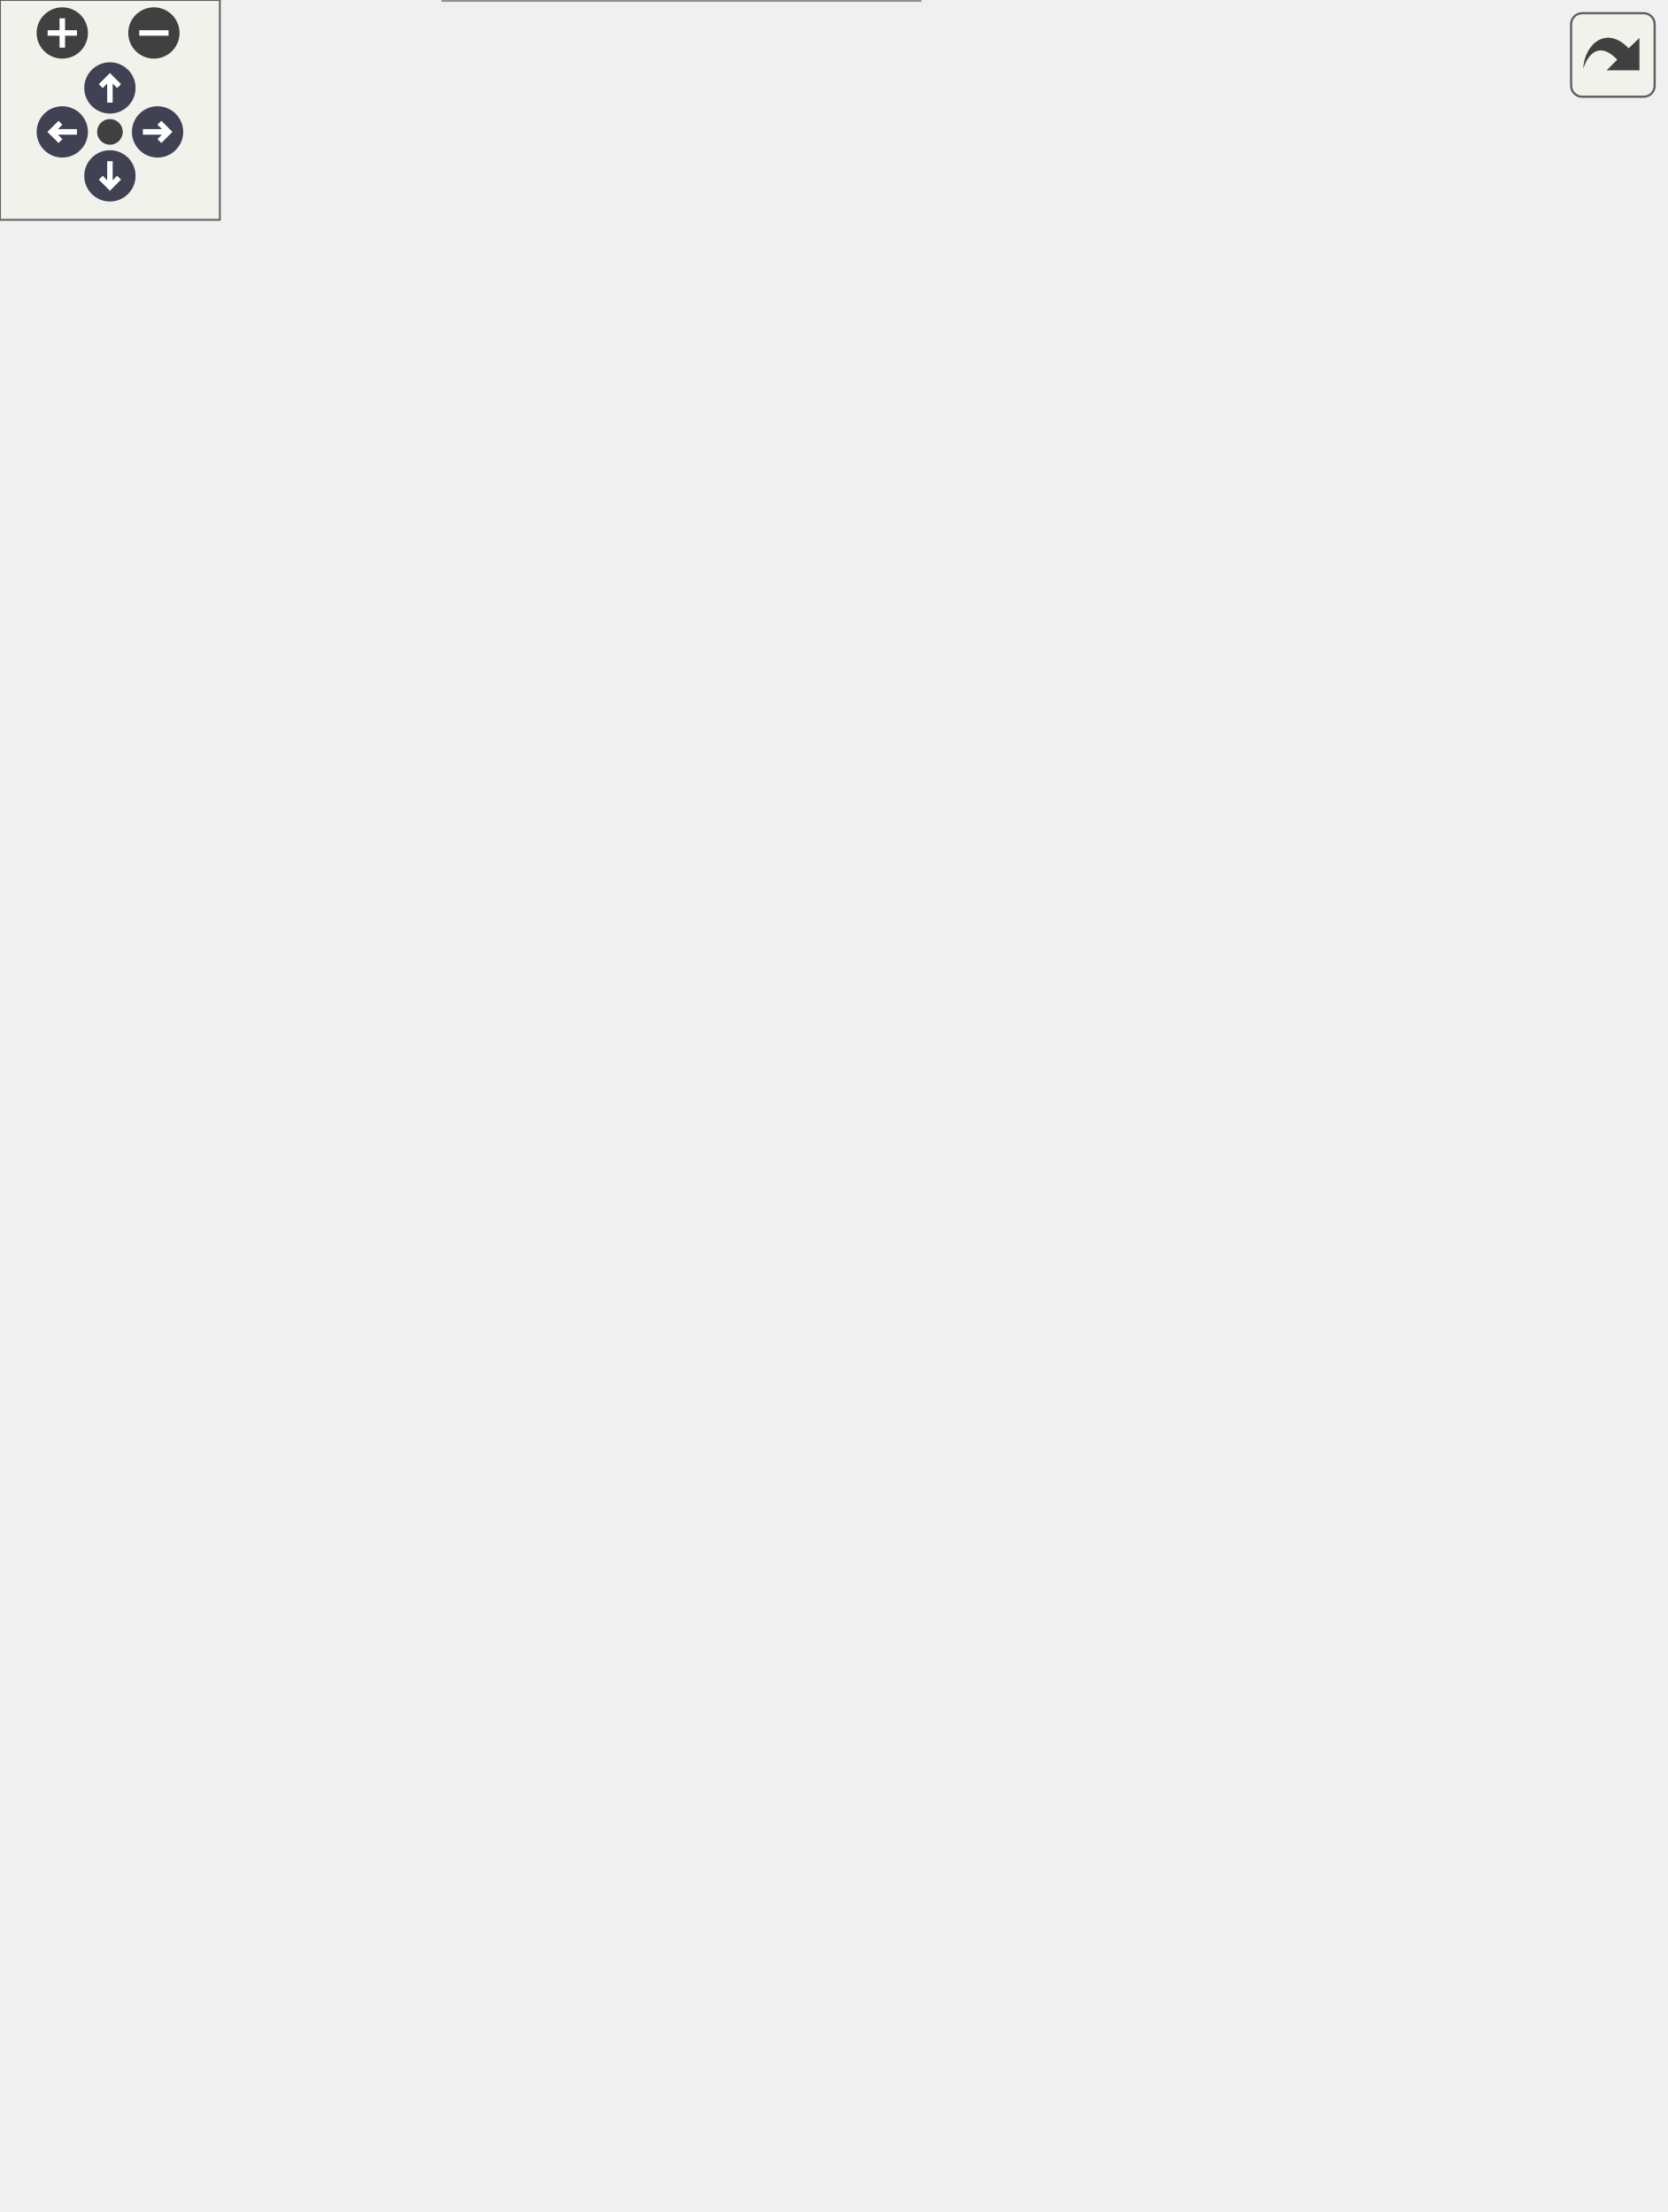
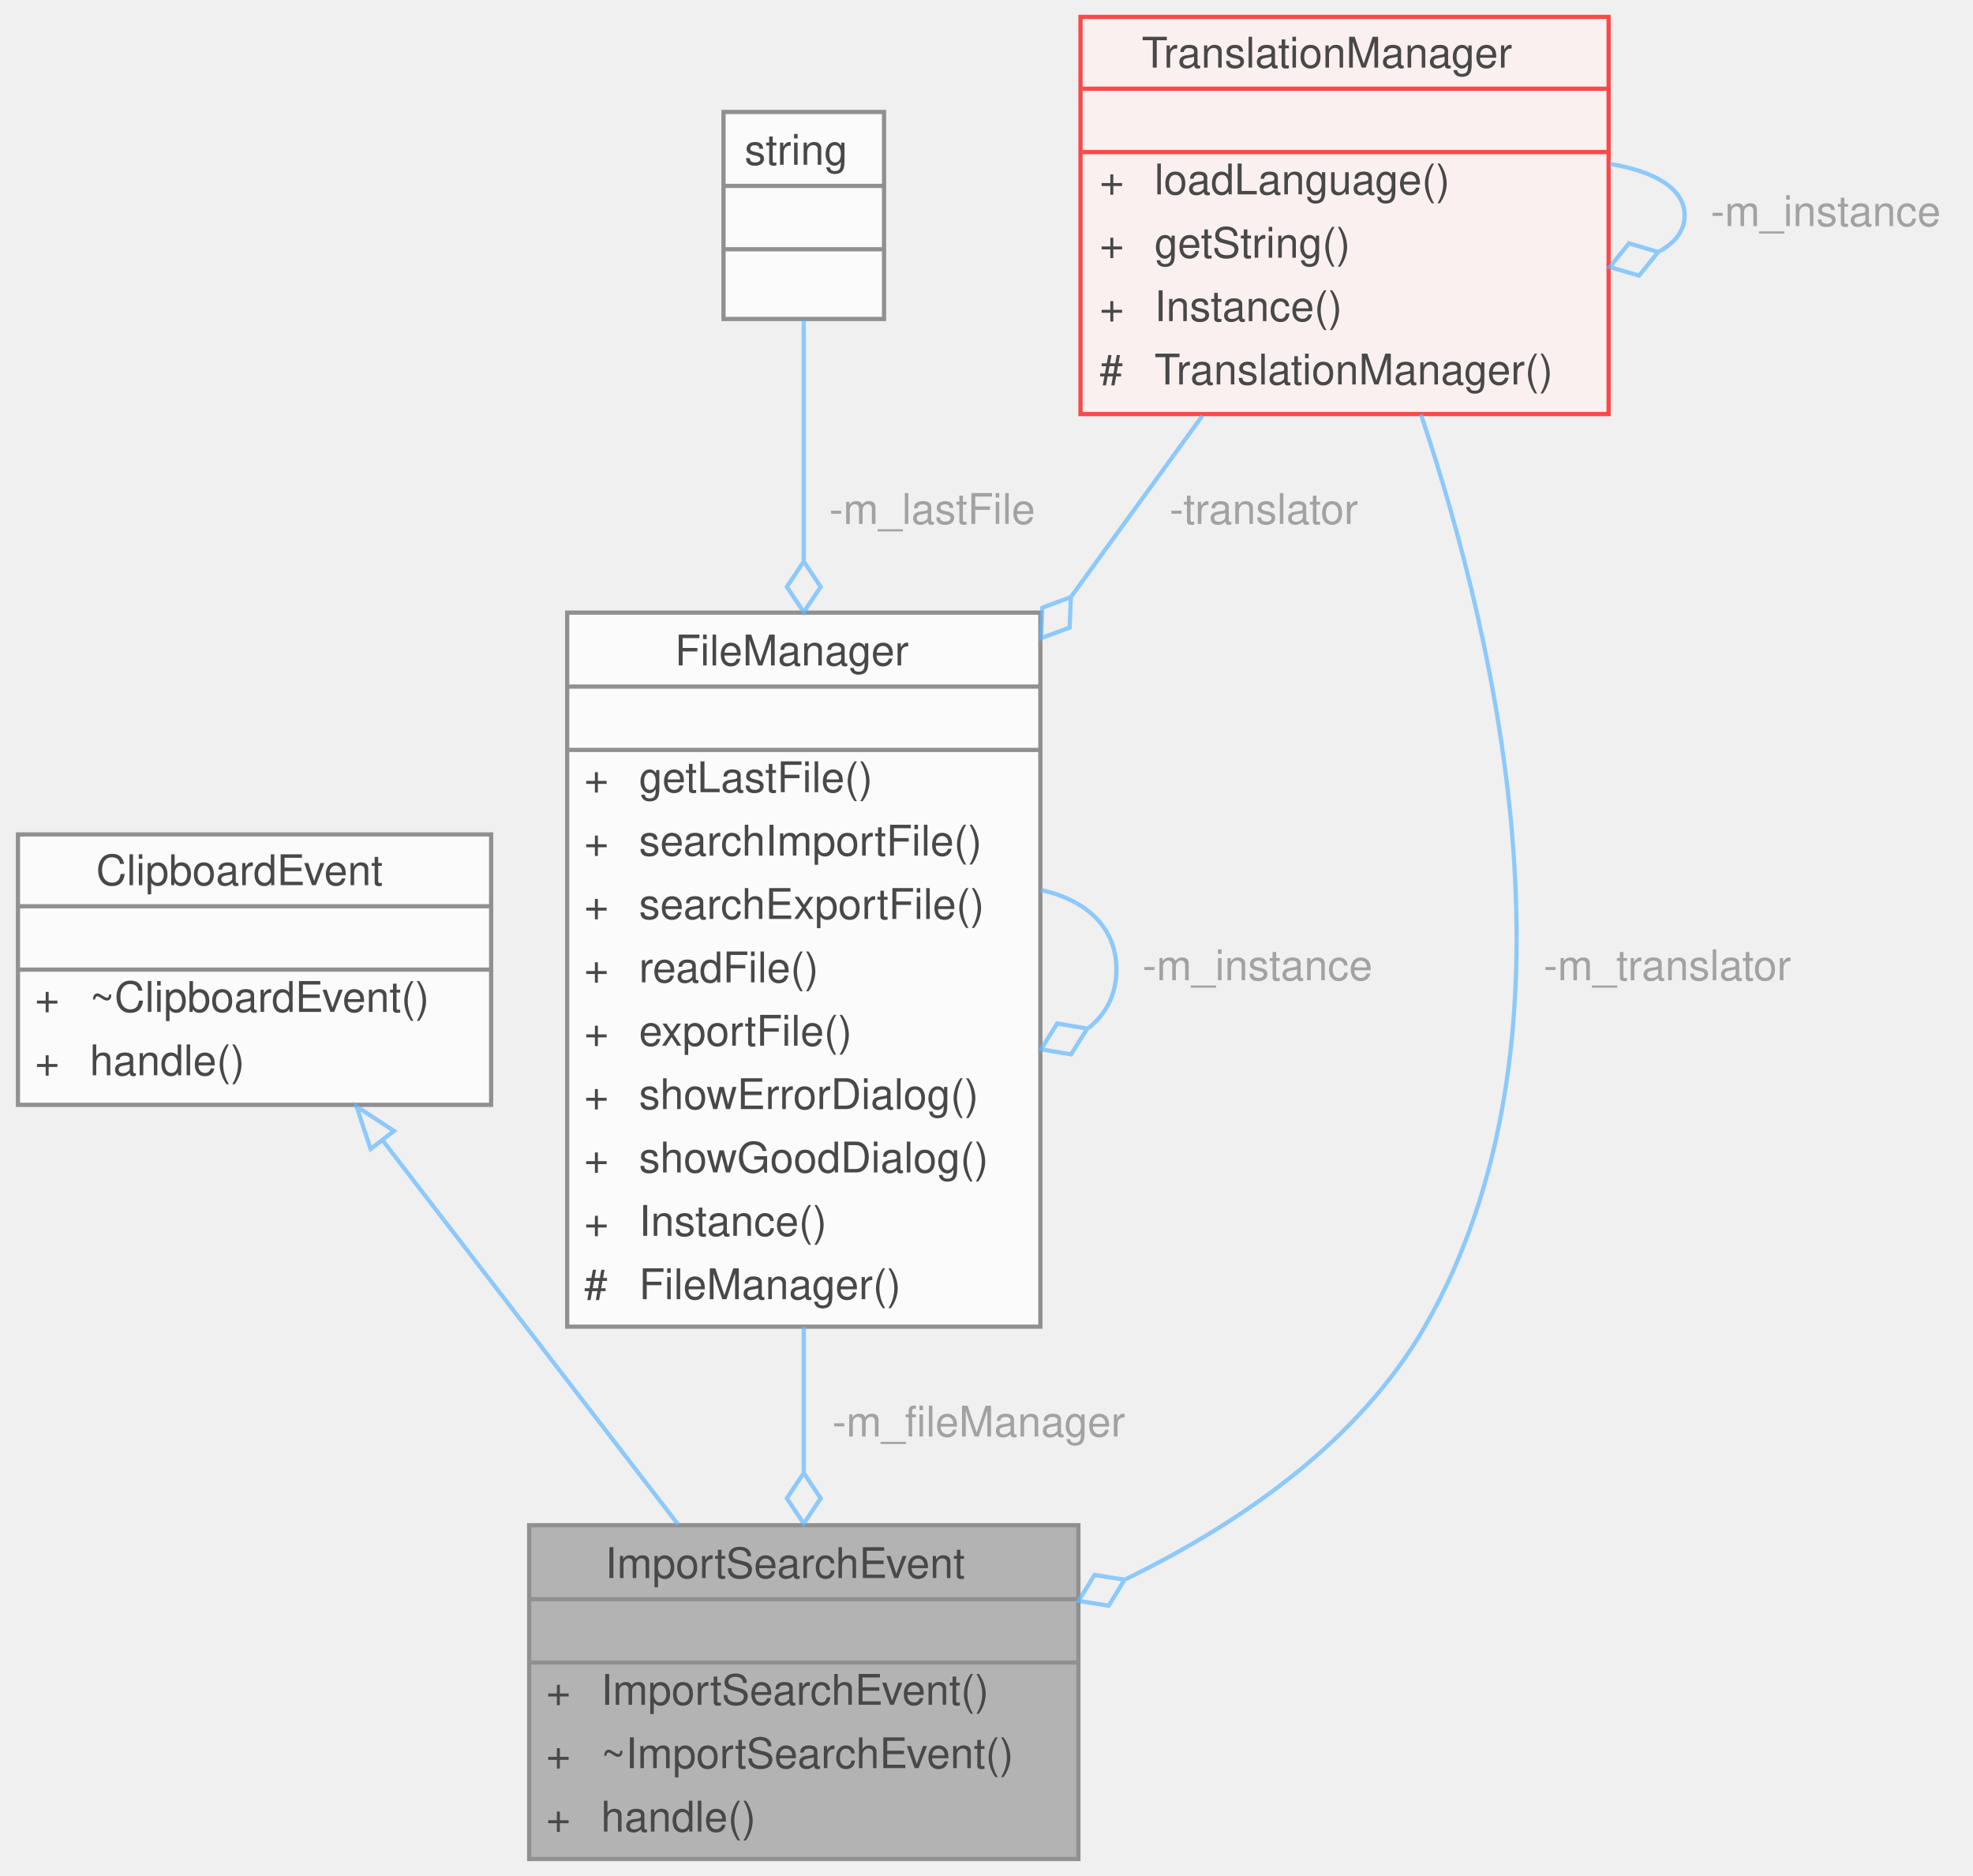
- <svg xmlns="http://www.w3.org/2000/svg" xmlns:xlink="http://www.w3.org/1999/xlink" id="main" version="1.1" xml:space="preserve">
-   <style type="text/css">
+ <svg xmlns="http://www.w3.org/2000/svg" xmlns:xlink="http://www.w3.org/1999/xlink" width="467pt" height="444pt" viewBox="0.00 0.00 466.50 444.00">
+   <svg id="main" version="1.1" xml:space="preserve">
+     <style type="text/css">
.node, .edge {opacity: 0.7;}
.node.selected, .edge.selected {opacity: 1;}
.edge:hover path { stroke: red; }
.edge:hover polygon { stroke: red; fill: red; }
</style>
-   <defs>
-     <circle id="rim" cx="0" cy="0" r="7" />
-     <circle id="rim2" cx="0" cy="0" r="3.5" />
-     <g id="zoomPlus">
-       <use xlink:href="#rim" fill="#404040">
-         <set attributeName="fill" to="#808080" begin="zoomplus.mouseover" end="zoomplus.mouseout" />
-       </use>
-       <path d="M-4,0h8M0,-4v8" fill="none" stroke="white" stroke-width="1.5" pointer-events="none" />
-     </g>
-     <g id="zoomMin">
-       <use xlink:href="#rim" fill="#404040">
-         <set attributeName="fill" to="#808080" begin="zoomminus.mouseover" end="zoomminus.mouseout" />
-       </use>
-       <path d="M-4,0h8" fill="none" stroke="white" stroke-width="1.5" pointer-events="none" />
-     </g>
-     <g id="arrowUp" transform="translate(30 24)">
-       <use xlink:href="#rim" />
-       <path pointer-events="none" fill="none" stroke="white" stroke-width="1.5" d="M0,-3.0v7 M-2.5,-0.5L0,-3.0L2.5,-0.5" />
-     </g>
-     <g id="arrowRight" transform="rotate(90) translate(36 -43)">
-       <use xlink:href="#rim" />
-       <path pointer-events="none" fill="none" stroke="white" stroke-width="1.5" d="M0,-3.0v7 M-2.5,-0.5L0,-3.0L2.5,-0.5" />
-     </g>
-     <g id="arrowDown" transform="rotate(180) translate(-30 -48)">
-       <use xlink:href="#rim" />
-       <path pointer-events="none" fill="none" stroke="white" stroke-width="1.5" d="M0,-3.0v7 M-2.5,-0.5L0,-3.0L2.5,-0.5" />
-     </g>
-     <g id="arrowLeft" transform="rotate(270) translate(-36 17)">
-       <use xlink:href="#rim" />
-       <path pointer-events="none" fill="none" stroke="white" stroke-width="1.5" d="M0,-3.0v7 M-2.5,-0.5L0,-3.0L2.5,-0.5" />
-     </g>
-     <g id="resetDef">
-       <use xlink:href="#rim2" fill="#404040">
-         <set attributeName="fill" to="#808080" begin="reset.mouseover" end="reset.mouseout" />
-       </use>
-     </g>
-   </defs>
-   <svg id="graph" class="graph">
-     <g id="viewport">
-       <g id="Node000001" class="node">
-         <g id="a_Node000001">
-           <a xlink:title=" ">
-             <polygon fill="#999999" stroke="transparent" points="251,-79 121,-79 121,0 251,0 251,-79" />
-             <text text-anchor="start" x="139" y="-66.5" font-family="Helvetica,sans-Serif" font-size="10.00">ImportSearchEvent</text>
-             <text text-anchor="start" x="184" y="-51.5" font-family="Helvetica,sans-Serif" font-size="10.00"> </text>
-             <text text-anchor="start" x="125" y="-36.5" font-family="Helvetica,sans-Serif" font-size="10.00">+</text>
-             <text text-anchor="start" x="138" y="-36.5" font-family="Helvetica,sans-Serif" font-size="10.00">ImportSearchEvent()</text>
-             <text text-anchor="start" x="125" y="-21.5" font-family="Helvetica,sans-Serif" font-size="10.00">+</text>
-             <text text-anchor="start" x="138" y="-21.5" font-family="Helvetica,sans-Serif" font-size="10.00">~ImportSearchEvent()</text>
-             <text text-anchor="start" x="125" y="-6.5" font-family="Helvetica,sans-Serif" font-size="10.00">+</text>
-             <text text-anchor="start" x="138" y="-6.5" font-family="Helvetica,sans-Serif" font-size="10.00">handle()</text>
-             <polygon fill="#666666" stroke="#666666" points="121,-61.5 121,-61.5 251,-61.5 251,-61.5 121,-61.5" />
-             <polygon fill="#666666" stroke="#666666" points="121,-46.5 121,-46.5 251,-46.5 251,-46.5 121,-46.5" />
-             <polygon fill="none" stroke="#666666" points="121,0 121,-79 251,-79 251,0 121,0" />
-           </a>
+     <svg id="graph" class="graph">
+       <g id="graph0" class="graph" transform="scale(1 1) rotate(0) translate(4 440)">
+         <g id="Node000001" class="node">
+           <g id="a_Node000001">
+             <a xlink:title=" ">
+               <polygon fill="#999999" stroke="transparent" points="251,-79 121,-79 121,0 251,0 251,-79" />
+               <text text-anchor="start" x="139" y="-66.5" font-family="Helvetica,sans-Serif" font-size="10.00">ImportSearchEvent</text>
+               <text text-anchor="start" x="184" y="-51.5" font-family="Helvetica,sans-Serif" font-size="10.00"> </text>
+               <text text-anchor="start" x="125" y="-36.5" font-family="Helvetica,sans-Serif" font-size="10.00">+</text>
+               <text text-anchor="start" x="138" y="-36.5" font-family="Helvetica,sans-Serif" font-size="10.00">ImportSearchEvent()</text>
+               <text text-anchor="start" x="125" y="-21.5" font-family="Helvetica,sans-Serif" font-size="10.00">+</text>
+               <text text-anchor="start" x="138" y="-21.5" font-family="Helvetica,sans-Serif" font-size="10.00">~ImportSearchEvent()</text>
+               <text text-anchor="start" x="125" y="-6.5" font-family="Helvetica,sans-Serif" font-size="10.00">+</text>
+               <text text-anchor="start" x="138" y="-6.5" font-family="Helvetica,sans-Serif" font-size="10.00">handle()</text>
+               <polygon fill="#666666" stroke="#666666" points="121,-61.5 121,-61.5 251,-61.5 251,-61.5 121,-61.5" />
+               <polygon fill="#666666" stroke="#666666" points="121,-46.5 121,-46.5 251,-46.5 251,-46.5 121,-46.5" />
+               <polygon fill="none" stroke="#666666" points="121,0 121,-79 251,-79 251,0 121,0" />
+             </a>
+           </g>
+         </g>
+         <g id="Node000002" class="node">
+           <g id="a_Node000002">
+             <a xlink:href="classClipboardEvent.html" target="_top" xlink:title=" ">
+               <polygon fill="white" stroke="transparent" points="112,-242.5 0,-242.5 0,-178.5 112,-178.5 112,-242.5" />
+               <text text-anchor="start" x="18.5" y="-230.5" font-family="Helvetica,sans-Serif" font-size="10.00">ClipboardEvent</text>
+               <text text-anchor="start" x="54" y="-215.5" font-family="Helvetica,sans-Serif" font-size="10.00"> </text>
+               <text text-anchor="start" x="4" y="-200.5" font-family="Helvetica,sans-Serif" font-size="10.00">+</text>
+               <text text-anchor="start" x="17" y="-200.5" font-family="Helvetica,sans-Serif" font-size="10.00">~ClipboardEvent()</text>
+               <text text-anchor="start" x="4" y="-185.5" font-family="Helvetica,sans-Serif" font-size="10.00">+</text>
+               <text text-anchor="start" x="17" y="-185.5" font-family="Helvetica,sans-Serif" font-size="10.00">handle()</text>
+               <polygon fill="#666666" stroke="#666666" points="0,-225.5 0,-225.5 112,-225.5 112,-225.5 0,-225.5" />
+               <polygon fill="#666666" stroke="#666666" points="0,-210.5 0,-210.5 112,-210.5 112,-210.5 0,-210.5" />
+               <polygon fill="none" stroke="#666666" points="0,-178.5 0,-242.5 112,-242.5 112,-178.5 0,-178.5" />
+             </a>
+           </g>
+         </g>
+         <g id="edge1_Node000001_Node000002" class="edge">
+           <g id="a_edge1_Node000001_Node000002">
+             <a xlink:title=" ">
+               <path fill="none" stroke="#63b8ff" d="M86.45,-169.92C107.5,-142.55 135.38,-106.31 156.28,-79.14" />
+               <polygon fill="none" stroke="#63b8ff" points="83.47,-168.05 80.15,-178.11 89.02,-172.32 83.47,-168.05" />
+             </a>
+           </g>
+         </g>
+         <g id="Node000003" class="node">
+           <g id="a_Node000003">
+             <a xlink:href="classFileManager.html" target="_top" xlink:title=" ">
+               <polygon fill="white" stroke="transparent" points="242,-295 130,-295 130,-126 242,-126 242,-295" />
+               <text text-anchor="start" x="155.5" y="-282.5" font-family="Helvetica,sans-Serif" font-size="10.00">FileManager</text>
+               <text text-anchor="start" x="184" y="-267.5" font-family="Helvetica,sans-Serif" font-size="10.00"> </text>
+               <text text-anchor="start" x="134" y="-252.5" font-family="Helvetica,sans-Serif" font-size="10.00">+</text>
+               <text text-anchor="start" x="147" y="-252.5" font-family="Helvetica,sans-Serif" font-size="10.00">getLastFile()</text>
+               <text text-anchor="start" x="134" y="-237.5" font-family="Helvetica,sans-Serif" font-size="10.00">+</text>
+               <text text-anchor="start" x="147" y="-237.5" font-family="Helvetica,sans-Serif" font-size="10.00">searchImportFile()</text>
+               <text text-anchor="start" x="134" y="-222.5" font-family="Helvetica,sans-Serif" font-size="10.00">+</text>
+               <text text-anchor="start" x="147" y="-222.5" font-family="Helvetica,sans-Serif" font-size="10.00">searchExportFile()</text>
+               <text text-anchor="start" x="134" y="-207.5" font-family="Helvetica,sans-Serif" font-size="10.00">+</text>
+               <text text-anchor="start" x="147" y="-207.5" font-family="Helvetica,sans-Serif" font-size="10.00">readFile()</text>
+               <text text-anchor="start" x="134" y="-192.5" font-family="Helvetica,sans-Serif" font-size="10.00">+</text>
+               <text text-anchor="start" x="147" y="-192.5" font-family="Helvetica,sans-Serif" font-size="10.00">exportFile()</text>
+               <text text-anchor="start" x="134" y="-177.5" font-family="Helvetica,sans-Serif" font-size="10.00">+</text>
+               <text text-anchor="start" x="147" y="-177.5" font-family="Helvetica,sans-Serif" font-size="10.00">showErrorDialog()</text>
+               <text text-anchor="start" x="134" y="-162.5" font-family="Helvetica,sans-Serif" font-size="10.00">+</text>
+               <text text-anchor="start" x="147" y="-162.5" font-family="Helvetica,sans-Serif" font-size="10.00">showGoodDialog()</text>
+               <text text-anchor="start" x="134" y="-147.5" font-family="Helvetica,sans-Serif" font-size="10.00">+</text>
+               <text text-anchor="start" x="147" y="-147.5" font-family="Helvetica,sans-Serif" font-size="10.00">Instance()</text>
+               <text text-anchor="start" x="134" y="-132.5" font-family="Helvetica,sans-Serif" font-size="10.00">#</text>
+               <text text-anchor="start" x="147" y="-132.5" font-family="Helvetica,sans-Serif" font-size="10.00">FileManager()</text>
+               <polygon fill="#666666" stroke="#666666" points="130,-277.5 130,-277.5 242,-277.5 242,-277.5 130,-277.5" />
+               <polygon fill="#666666" stroke="#666666" points="130,-262.5 130,-262.5 242,-262.5 242,-262.5 130,-262.5" />
+               <polygon fill="none" stroke="#666666" points="130,-126 130,-295 242,-295 242,-126 130,-126" />
+             </a>
+           </g>
+         </g>
+         <g id="edge2_Node000001_Node000003" class="edge">
+           <g id="a_edge2_Node000001_Node000003">
+             <a xlink:title=" ">
+               <path fill="none" stroke="#63b8ff" d="M186,-125.99C186,-114.28 186,-102.53 186,-91.67" />
+               <polygon fill="none" stroke="#63b8ff" points="186,-91.37 182,-85.37 186,-79.37 190,-85.37 186,-91.37" />
+             </a>
+           </g>
+           <text text-anchor="middle" x="226" y="-100" font-family="Helvetica,sans-Serif" font-size="10.00" fill="grey"> -m_fileManager</text>
+         </g>
+         <g id="edge3_Node000003_Node000003" class="edge">
+           <g id="a_edge3_Node000003_Node000003">
+             <a xlink:title=" ">
+               <path fill="none" stroke="#63b8ff" d="M242.15,-229.35C252.62,-227.03 260,-220.75 260,-210.5 260,-204.58 257.53,-199.98 253.43,-196.7" />
+               <polygon fill="none" stroke="#63b8ff" points="253.1,-196.55 245.99,-197.75 242.15,-191.65 249.26,-190.45 253.1,-196.55" />
+             </a>
+           </g>
+           <text text-anchor="middle" x="292" y="-208" font-family="Helvetica,sans-Serif" font-size="10.00" fill="grey"> -m_instance</text>
+         </g>
+         <g id="Node000004" class="node">
+           <g id="a_Node000004">
+             <a xlink:title=" ">
+               <polygon fill="white" stroke="transparent" points="205,-413.5 167,-413.5 167,-364.5 205,-364.5 205,-413.5" />
+               <text text-anchor="start" x="172" y="-401" font-family="Helvetica,sans-Serif" font-size="10.00">string</text>
+               <text text-anchor="start" x="184" y="-386" font-family="Helvetica,sans-Serif" font-size="10.00"> </text>
+               <text text-anchor="start" x="184" y="-371" font-family="Helvetica,sans-Serif" font-size="10.00"> </text>
+               <polygon fill="#666666" stroke="#666666" points="167,-396 167,-396 205,-396 205,-396 167,-396" />
+               <polygon fill="#666666" stroke="#666666" points="167,-381 167,-381 205,-381 205,-381 167,-381" />
+               <polygon fill="none" stroke="#666666" points="167,-364.5 167,-413.5 205,-413.5 205,-364.5 167,-364.5" />
+             </a>
+           </g>
+         </g>
+         <g id="edge4_Node000003_Node000004" class="edge">
+           <g id="a_edge4_Node000003_Node000004">
+             <a xlink:title=" ">
+               <path fill="none" stroke="#63b8ff" d="M186,-364.2C186,-349.1 186,-328.48 186,-307.27" />
+               <polygon fill="none" stroke="#63b8ff" points="186,-307.11 182,-301.11 186,-295.11 190,-301.11 186,-307.11" />
+             </a>
+           </g>
+           <text text-anchor="middle" x="215" y="-316" font-family="Helvetica,sans-Serif" font-size="10.00" fill="grey"> -m_lastFile</text>
+         </g>
+         <g id="Node000005" class="node">
+           <g id="a_Node000005">
+             <a xlink:href="classTranslationManager.html" target="_top" xlink:title=" ">
+               <polygon fill="#fff0f0" stroke="transparent" points="376.5,-436 251.5,-436 251.5,-342 376.5,-342 376.5,-436" />
+               <text text-anchor="start" x="266" y="-424" font-family="Helvetica,sans-Serif" font-size="10.00">TranslationManager</text>
+               <text text-anchor="start" x="312.5" y="-409" font-family="Helvetica,sans-Serif" font-size="10.00"> </text>
+               <text text-anchor="start" x="256" y="-394" font-family="Helvetica,sans-Serif" font-size="10.00">+</text>
+               <text text-anchor="start" x="269" y="-394" font-family="Helvetica,sans-Serif" font-size="10.00">loadLanguage()</text>
+               <text text-anchor="start" x="256" y="-379" font-family="Helvetica,sans-Serif" font-size="10.00">+</text>
+               <text text-anchor="start" x="269" y="-379" font-family="Helvetica,sans-Serif" font-size="10.00">getString()</text>
+               <text text-anchor="start" x="256" y="-364" font-family="Helvetica,sans-Serif" font-size="10.00">+</text>
+               <text text-anchor="start" x="269" y="-364" font-family="Helvetica,sans-Serif" font-size="10.00">Instance()</text>
+               <text text-anchor="start" x="256" y="-349" font-family="Helvetica,sans-Serif" font-size="10.00">#</text>
+               <text text-anchor="start" x="269" y="-349" font-family="Helvetica,sans-Serif" font-size="10.00">TranslationManager()</text>
+               <polygon fill="red" stroke="red" points="252,-419 252,-419 377,-419 377,-419 252,-419" />
+               <polygon fill="red" stroke="red" points="252,-404 252,-404 377,-404 377,-404 252,-404" />
+               <polygon fill="none" stroke="red" points="251.5,-342 251.5,-436 376.5,-436 376.5,-342 251.5,-342" />
+             </a>
+           </g>
+         </g>
+         <g id="edge7_Node000001_Node000005" class="edge">
+           <g id="a_edge7_Node000001_Node000005">
+             <a xlink:title=" ">
+               <path fill="none" stroke="#63b8ff" d="M332.08,-341.92C350.59,-286.69 371.66,-193.2 333,-126 317.41,-98.9 289.56,-79.58 262.26,-66.26" />
+               <polygon fill="none" stroke="#63b8ff" points="261.94,-66.11 254.82,-67.23 251.04,-61.08 258.17,-59.96 261.94,-66.11" />
+             </a>
+           </g>
+           <text text-anchor="middle" x="389" y="-208" font-family="Helvetica,sans-Serif" font-size="10.00" fill="grey"> -m_translator</text>
+         </g>
+         <g id="edge5_Node000003_Node000005" class="edge">
+           <g id="a_edge5_Node000003_Node000005">
+             <a xlink:title=" ">
+               <path fill="none" stroke="#63b8ff" d="M280.37,-341.63C270.77,-328.39 259.98,-313.51 249.22,-298.68" />
+               <polygon fill="none" stroke="#63b8ff" points="249.22,-298.67 242.46,-296.16 242.17,-288.96 248.93,-291.46 249.22,-298.67" />
+             </a>
+           </g>
+           <text text-anchor="middle" x="293.5" y="-316" font-family="Helvetica,sans-Serif" font-size="10.00" fill="grey"> -translator</text>
+         </g>
+         <g id="edge6_Node000005_Node000005" class="edge">
+           <g id="a_edge6_Node000005_Node000005">
+             <a xlink:title=" ">
+               <path fill="none" stroke="#63b8ff" d="M376.78,-401.2C387.26,-399.49 394.5,-395.43 394.5,-389 394.5,-385.39 392.21,-382.52 388.34,-380.4" />
+               <polygon fill="none" stroke="#63b8ff" points="388.24,-380.36 381.32,-382.4 376.78,-376.8 383.7,-374.76 388.24,-380.36" />
+             </a>
+           </g>
+           <text text-anchor="middle" x="426.5" y="-386.5" font-family="Helvetica,sans-Serif" font-size="10.00" fill="grey"> -m_instance</text>
        </g>
      </g>
-       <g id="Node000002" class="node">
-         <g id="a_Node000002">
-           <a xlink:href="classClipboardEvent.html" target="_top" xlink:title=" ">
-             <polygon fill="white" stroke="transparent" points="112,-242.5 0,-242.5 0,-178.5 112,-178.5 112,-242.5" />
-             <text text-anchor="start" x="18.5" y="-230.5" font-family="Helvetica,sans-Serif" font-size="10.00">ClipboardEvent</text>
-             <text text-anchor="start" x="54" y="-215.5" font-family="Helvetica,sans-Serif" font-size="10.00"> </text>
-             <text text-anchor="start" x="4" y="-200.5" font-family="Helvetica,sans-Serif" font-size="10.00">+</text>
-             <text text-anchor="start" x="17" y="-200.5" font-family="Helvetica,sans-Serif" font-size="10.00">~ClipboardEvent()</text>
-             <text text-anchor="start" x="4" y="-185.5" font-family="Helvetica,sans-Serif" font-size="10.00">+</text>
-             <text text-anchor="start" x="17" y="-185.5" font-family="Helvetica,sans-Serif" font-size="10.00">handle()</text>
-             <polygon fill="#666666" stroke="#666666" points="0,-225.5 0,-225.5 112,-225.5 112,-225.5 0,-225.5" />
-             <polygon fill="#666666" stroke="#666666" points="0,-210.5 0,-210.5 112,-210.5 112,-210.5 0,-210.5" />
-             <polygon fill="none" stroke="#666666" points="0,-178.5 0,-242.5 112,-242.5 112,-178.5 0,-178.5" />
-           </a>
-         </g>
-       </g>
-       <g id="edge1_Node000001_Node000002" class="edge">
-         <g id="a_edge1_Node000001_Node000002">
-           <a xlink:title=" ">
-             <path fill="none" stroke="#63b8ff" d="M86.45,-169.92C107.5,-142.55 135.38,-106.31 156.28,-79.14" />
-             <polygon fill="none" stroke="#63b8ff" points="83.47,-168.05 80.15,-178.11 89.02,-172.32 83.47,-168.05" />
-           </a>
-         </g>
-       </g>
-       <g id="Node000003" class="node">
-         <g id="a_Node000003">
-           <a xlink:href="classFileManager.html" target="_top" xlink:title=" ">
-             <polygon fill="white" stroke="transparent" points="242,-295 130,-295 130,-126 242,-126 242,-295" />
-             <text text-anchor="start" x="155.5" y="-282.5" font-family="Helvetica,sans-Serif" font-size="10.00">FileManager</text>
-             <text text-anchor="start" x="184" y="-267.5" font-family="Helvetica,sans-Serif" font-size="10.00"> </text>
-             <text text-anchor="start" x="134" y="-252.5" font-family="Helvetica,sans-Serif" font-size="10.00">+</text>
-             <text text-anchor="start" x="147" y="-252.5" font-family="Helvetica,sans-Serif" font-size="10.00">getLastFile()</text>
-             <text text-anchor="start" x="134" y="-237.5" font-family="Helvetica,sans-Serif" font-size="10.00">+</text>
-             <text text-anchor="start" x="147" y="-237.5" font-family="Helvetica,sans-Serif" font-size="10.00">searchImportFile()</text>
-             <text text-anchor="start" x="134" y="-222.5" font-family="Helvetica,sans-Serif" font-size="10.00">+</text>
-             <text text-anchor="start" x="147" y="-222.5" font-family="Helvetica,sans-Serif" font-size="10.00">searchExportFile()</text>
-             <text text-anchor="start" x="134" y="-207.5" font-family="Helvetica,sans-Serif" font-size="10.00">+</text>
-             <text text-anchor="start" x="147" y="-207.5" font-family="Helvetica,sans-Serif" font-size="10.00">readFile()</text>
-             <text text-anchor="start" x="134" y="-192.5" font-family="Helvetica,sans-Serif" font-size="10.00">+</text>
-             <text text-anchor="start" x="147" y="-192.5" font-family="Helvetica,sans-Serif" font-size="10.00">exportFile()</text>
-             <text text-anchor="start" x="134" y="-177.5" font-family="Helvetica,sans-Serif" font-size="10.00">+</text>
-             <text text-anchor="start" x="147" y="-177.5" font-family="Helvetica,sans-Serif" font-size="10.00">showErrorDialog()</text>
-             <text text-anchor="start" x="134" y="-162.5" font-family="Helvetica,sans-Serif" font-size="10.00">+</text>
-             <text text-anchor="start" x="147" y="-162.5" font-family="Helvetica,sans-Serif" font-size="10.00">showGoodDialog()</text>
-             <text text-anchor="start" x="134" y="-147.5" font-family="Helvetica,sans-Serif" font-size="10.00">+</text>
-             <text text-anchor="start" x="147" y="-147.5" font-family="Helvetica,sans-Serif" font-size="10.00">Instance()</text>
-             <text text-anchor="start" x="134" y="-132.5" font-family="Helvetica,sans-Serif" font-size="10.00">#</text>
-             <text text-anchor="start" x="147" y="-132.5" font-family="Helvetica,sans-Serif" font-size="10.00">FileManager()</text>
-             <polygon fill="#666666" stroke="#666666" points="130,-277.5 130,-277.5 242,-277.5 242,-277.5 130,-277.5" />
-             <polygon fill="#666666" stroke="#666666" points="130,-262.5 130,-262.5 242,-262.5 242,-262.5 130,-262.5" />
-             <polygon fill="none" stroke="#666666" points="130,-126 130,-295 242,-295 242,-126 130,-126" />
-           </a>
-         </g>
-       </g>
-       <g id="edge2_Node000001_Node000003" class="edge">
-         <g id="a_edge2_Node000001_Node000003">
-           <a xlink:title=" ">
-             <path fill="none" stroke="#63b8ff" d="M186,-125.99C186,-114.28 186,-102.53 186,-91.67" />
-             <polygon fill="none" stroke="#63b8ff" points="186,-91.37 182,-85.37 186,-79.37 190,-85.37 186,-91.37" />
-           </a>
-         </g>
-         <text text-anchor="middle" x="226" y="-100" font-family="Helvetica,sans-Serif" font-size="10.00" fill="grey"> -m_fileManager</text>
-       </g>
-       <g id="edge3_Node000003_Node000003" class="edge">
-         <g id="a_edge3_Node000003_Node000003">
-           <a xlink:title=" ">
-             <path fill="none" stroke="#63b8ff" d="M242.15,-229.35C252.62,-227.03 260,-220.75 260,-210.5 260,-204.58 257.53,-199.98 253.43,-196.7" />
-             <polygon fill="none" stroke="#63b8ff" points="253.1,-196.55 245.99,-197.75 242.15,-191.65 249.26,-190.45 253.1,-196.55" />
-           </a>
-         </g>
-         <text text-anchor="middle" x="292" y="-208" font-family="Helvetica,sans-Serif" font-size="10.00" fill="grey"> -m_instance</text>
-       </g>
-       <g id="Node000004" class="node">
-         <g id="a_Node000004">
-           <a xlink:title=" ">
-             <polygon fill="white" stroke="transparent" points="205,-413.5 167,-413.5 167,-364.5 205,-364.5 205,-413.5" />
-             <text text-anchor="start" x="172" y="-401" font-family="Helvetica,sans-Serif" font-size="10.00">string</text>
-             <text text-anchor="start" x="184" y="-386" font-family="Helvetica,sans-Serif" font-size="10.00"> </text>
-             <text text-anchor="start" x="184" y="-371" font-family="Helvetica,sans-Serif" font-size="10.00"> </text>
-             <polygon fill="#666666" stroke="#666666" points="167,-396 167,-396 205,-396 205,-396 167,-396" />
-             <polygon fill="#666666" stroke="#666666" points="167,-381 167,-381 205,-381 205,-381 167,-381" />
-             <polygon fill="none" stroke="#666666" points="167,-364.5 167,-413.5 205,-413.5 205,-364.5 167,-364.5" />
-           </a>
-         </g>
-       </g>
-       <g id="edge4_Node000003_Node000004" class="edge">
-         <g id="a_edge4_Node000003_Node000004">
-           <a xlink:title=" ">
-             <path fill="none" stroke="#63b8ff" d="M186,-364.2C186,-349.1 186,-328.48 186,-307.27" />
-             <polygon fill="none" stroke="#63b8ff" points="186,-307.11 182,-301.11 186,-295.11 190,-301.11 186,-307.11" />
-           </a>
-         </g>
-         <text text-anchor="middle" x="215" y="-316" font-family="Helvetica,sans-Serif" font-size="10.00" fill="grey"> -m_lastFile</text>
-       </g>
-       <g id="Node000005" class="node">
-         <g id="a_Node000005">
-           <a xlink:href="classTranslationManager.html" target="_top" xlink:title=" ">
-             <polygon fill="white" stroke="transparent" points="376.5,-436 251.5,-436 251.5,-342 376.5,-342 376.5,-436" />
-             <text text-anchor="start" x="266" y="-424" font-family="Helvetica,sans-Serif" font-size="10.00">TranslationManager</text>
-             <text text-anchor="start" x="312.5" y="-409" font-family="Helvetica,sans-Serif" font-size="10.00"> </text>
-             <text text-anchor="start" x="256" y="-394" font-family="Helvetica,sans-Serif" font-size="10.00">+</text>
-             <text text-anchor="start" x="269" y="-394" font-family="Helvetica,sans-Serif" font-size="10.00">loadLanguage()</text>
-             <text text-anchor="start" x="256" y="-379" font-family="Helvetica,sans-Serif" font-size="10.00">+</text>
-             <text text-anchor="start" x="269" y="-379" font-family="Helvetica,sans-Serif" font-size="10.00">getString()</text>
-             <text text-anchor="start" x="256" y="-364" font-family="Helvetica,sans-Serif" font-size="10.00">+</text>
-             <text text-anchor="start" x="269" y="-364" font-family="Helvetica,sans-Serif" font-size="10.00">Instance()</text>
-             <text text-anchor="start" x="256" y="-349" font-family="Helvetica,sans-Serif" font-size="10.00">#</text>
-             <text text-anchor="start" x="269" y="-349" font-family="Helvetica,sans-Serif" font-size="10.00">TranslationManager()</text>
-             <polygon fill="#666666" stroke="#666666" points="252,-419 252,-419 377,-419 377,-419 252,-419" />
-             <polygon fill="#666666" stroke="#666666" points="252,-404 252,-404 377,-404 377,-404 252,-404" />
-             <polygon fill="none" stroke="#666666" points="251.5,-342 251.5,-436 376.5,-436 376.5,-342 251.5,-342" />
-           </a>
-         </g>
-       </g>
-       <g id="edge9_Node000001_Node000005" class="edge">
-         <g id="a_edge9_Node000001_Node000005">
-           <a xlink:title=" ">
-             <path fill="none" stroke="#63b8ff" d="M332.08,-341.92C350.59,-286.69 371.66,-193.2 333,-126 317.41,-98.9 289.56,-79.58 262.26,-66.26" />
-             <polygon fill="none" stroke="#63b8ff" points="261.94,-66.11 254.82,-67.23 251.04,-61.08 258.17,-59.96 261.94,-66.11" />
-           </a>
-         </g>
-         <text text-anchor="middle" x="389" y="-208" font-family="Helvetica,sans-Serif" font-size="10.00" fill="grey"> -m_translator</text>
-       </g>
-       <g id="edge5_Node000003_Node000005" class="edge">
-         <g id="a_edge5_Node000003_Node000005">
-           <a xlink:title=" ">
-             <path fill="none" stroke="#63b8ff" d="M280.37,-341.63C270.77,-328.39 259.98,-313.51 249.22,-298.68" />
-             <polygon fill="none" stroke="#63b8ff" points="249.22,-298.67 242.46,-296.16 242.17,-288.96 248.93,-291.46 249.22,-298.67" />
-           </a>
-         </g>
-         <text text-anchor="middle" x="293.5" y="-316" font-family="Helvetica,sans-Serif" font-size="10.00" fill="grey"> -translator</text>
-       </g>
-       <g id="edge6_Node000005_Node000005" class="edge">
-         <g id="a_edge6_Node000005_Node000005">
-           <a xlink:title=" ">
-             <path fill="none" stroke="#63b8ff" d="M376.78,-401.2C387.26,-399.49 394.5,-395.43 394.5,-389 394.5,-385.39 392.21,-382.52 388.34,-380.4" />
-             <polygon fill="none" stroke="#63b8ff" points="388.24,-380.36 381.32,-382.4 376.78,-376.8 383.7,-374.76 388.24,-380.36" />
-           </a>
-         </g>
-         <text text-anchor="middle" x="426.5" y="-386.5" font-family="Helvetica,sans-Serif" font-size="10.00" fill="grey"> -m_instance</text>
-       </g>
-       <g id="Node000006" class="node">
-         <g id="a_Node000006">
-           <a xlink:title=" ">
-             <polygon fill="white" stroke="transparent" points="323.5,-543 210.5,-543 210.5,-483 323.5,-483 323.5,-543" />
-             <text text-anchor="start" x="216" y="-531" font-family="Helvetica,sans-Serif" font-size="10.00">map&lt; std::string, std</text>
-             <text text-anchor="start" x="244.5" y="-520" font-family="Helvetica,sans-Serif" font-size="10.00">::string &gt;</text>
-             <text text-anchor="start" x="265.5" y="-505" font-family="Helvetica,sans-Serif" font-size="10.00"> </text>
-             <text text-anchor="start" x="265.5" y="-490" font-family="Helvetica,sans-Serif" font-size="10.00"> </text>
-             <polygon fill="#666666" stroke="#666666" points="211,-515 211,-515 324,-515 324,-515 211,-515" />
-             <polygon fill="#666666" stroke="#666666" points="211,-500 211,-500 324,-500 324,-500 211,-500" />
-             <polygon fill="none" stroke="#666666" points="210.5,-483 210.5,-543 323.5,-543 323.5,-483 210.5,-483" />
-           </a>
-         </g>
-       </g>
-       <g id="edge7_Node000005_Node000006" class="edge">
-         <g id="a_edge7_Node000005_Node000006">
-           <a xlink:title=" ">
-             <path fill="none" stroke="#63b8ff" d="M274.61,-482.8C277.29,-473.5 280.51,-463.23 284,-454 284.83,-451.8 285.7,-449.58 286.61,-447.34" />
-             <polygon fill="none" stroke="#63b8ff" points="286.68,-447.18 285.34,-440.1 291.36,-436.13 292.7,-443.22 286.68,-447.18" />
-           </a>
-         </g>
-         <text text-anchor="middle" x="311.5" y="-457" font-family="Helvetica,sans-Serif" font-size="10.00" fill="grey"> -m_strings</text>
-       </g>
-       <g id="Node000007" class="node">
-         <g id="a_Node000007">
-           <a xlink:title=" ">
-             <polygon fill="white" stroke="transparent" points="380,-537.5 342,-537.5 342,-488.5 380,-488.5 380,-537.5" />
-             <text text-anchor="start" x="347" y="-525" font-family="Helvetica,sans-Serif" font-size="10.00">string</text>
-             <text text-anchor="start" x="359" y="-510" font-family="Helvetica,sans-Serif" font-size="10.00"> </text>
-             <text text-anchor="start" x="359" y="-495" font-family="Helvetica,sans-Serif" font-size="10.00"> </text>
-             <polygon fill="#666666" stroke="#666666" points="342,-520 342,-520 380,-520 380,-520 342,-520" />
-             <polygon fill="#666666" stroke="#666666" points="342,-505 342,-505 380,-505 380,-505 342,-505" />
-             <polygon fill="none" stroke="#666666" points="342,-488.5 342,-537.5 380,-537.5 380,-488.5 342,-488.5" />
-           </a>
-         </g>
-       </g>
-       <g id="edge8_Node000005_Node000007" class="edge">
-         <g id="a_edge8_Node000005_Node000007">
-           <a xlink:title=" ">
-             <path fill="none" stroke="#63b8ff" d="M352.06,-488.28C348.09,-477.77 343.33,-465.26 339,-454 338.16,-451.83 337.31,-449.62 336.45,-447.38" />
-             <polygon fill="none" stroke="#63b8ff" points="336.42,-447.31 330.52,-443.16 332.08,-436.12 337.98,-440.27 336.42,-447.31" />
-           </a>
-         </g>
-         <text text-anchor="middle" x="385.5" y="-457" font-family="Helvetica,sans-Serif" font-size="10.00" fill="grey"> -m_empty_string</text>
-       </g>
-     </g>
-   </svg>
-   <g id="navigator" transform="translate(0 0)" fill="#404254">
-     <rect fill="#f2f5e9" fill-opacity="0.5" stroke="#606060" stroke-width=".5" x="0" y="0" width="60" height="60" />
-     <use id="zoomplus" xlink:href="#zoomPlus" x="17" y="9" />
-     <use id="zoomminus" xlink:href="#zoomMin" x="42" y="9" />
-     <use id="reset" xlink:href="#resetDef" x="30" y="36" />
-     <use id="arrowup" xlink:href="#arrowUp" x="0" y="0" />
-     <use id="arrowright" xlink:href="#arrowRight" x="0" y="0" />
-     <use id="arrowdown" xlink:href="#arrowDown" x="0" y="0" />
-     <use id="arrowleft" xlink:href="#arrowLeft" x="0" y="0" />
-   </g>
-   <svg viewBox="0 0 15 15" width="100%" height="30px" preserveAspectRatio="xMaxYMin meet">
-     <g id="arrow_out" transform="scale(0.3 0.3)">
-       <a xlink:href="classImportSearchEvent__coll__graph_org.svg" target="_base">
-         <rect id="button" ry="5" rx="5" y="6" x="6" height="38" width="38" fill="#f2f5e9" fill-opacity="0.5" stroke="#606060" stroke-width="1.0" />
-         <path id="arrow" d="M 11.5,31.437 C 11.94,20.098 22.043,11.323 32.159,21.979 L 37.069,17.246 C 37.069,17.246 37.088,32 37.088,32 L 22.16,31.978 C 22.16,31.978 26.998,27.14 26.998,27.14 C 18.529,18.264 13.292,25.23 11.5,31.437 z" style="fill:#404040;" />
-       </a>
-     </g>
+     </svg>
  </svg>
  <style type="text/css">

[data-mouse-over-selected='false'] { opacity: 0.7; }
[data-mouse-over-selected='true']  { opacity: 1.0; }

</style>
</svg>
